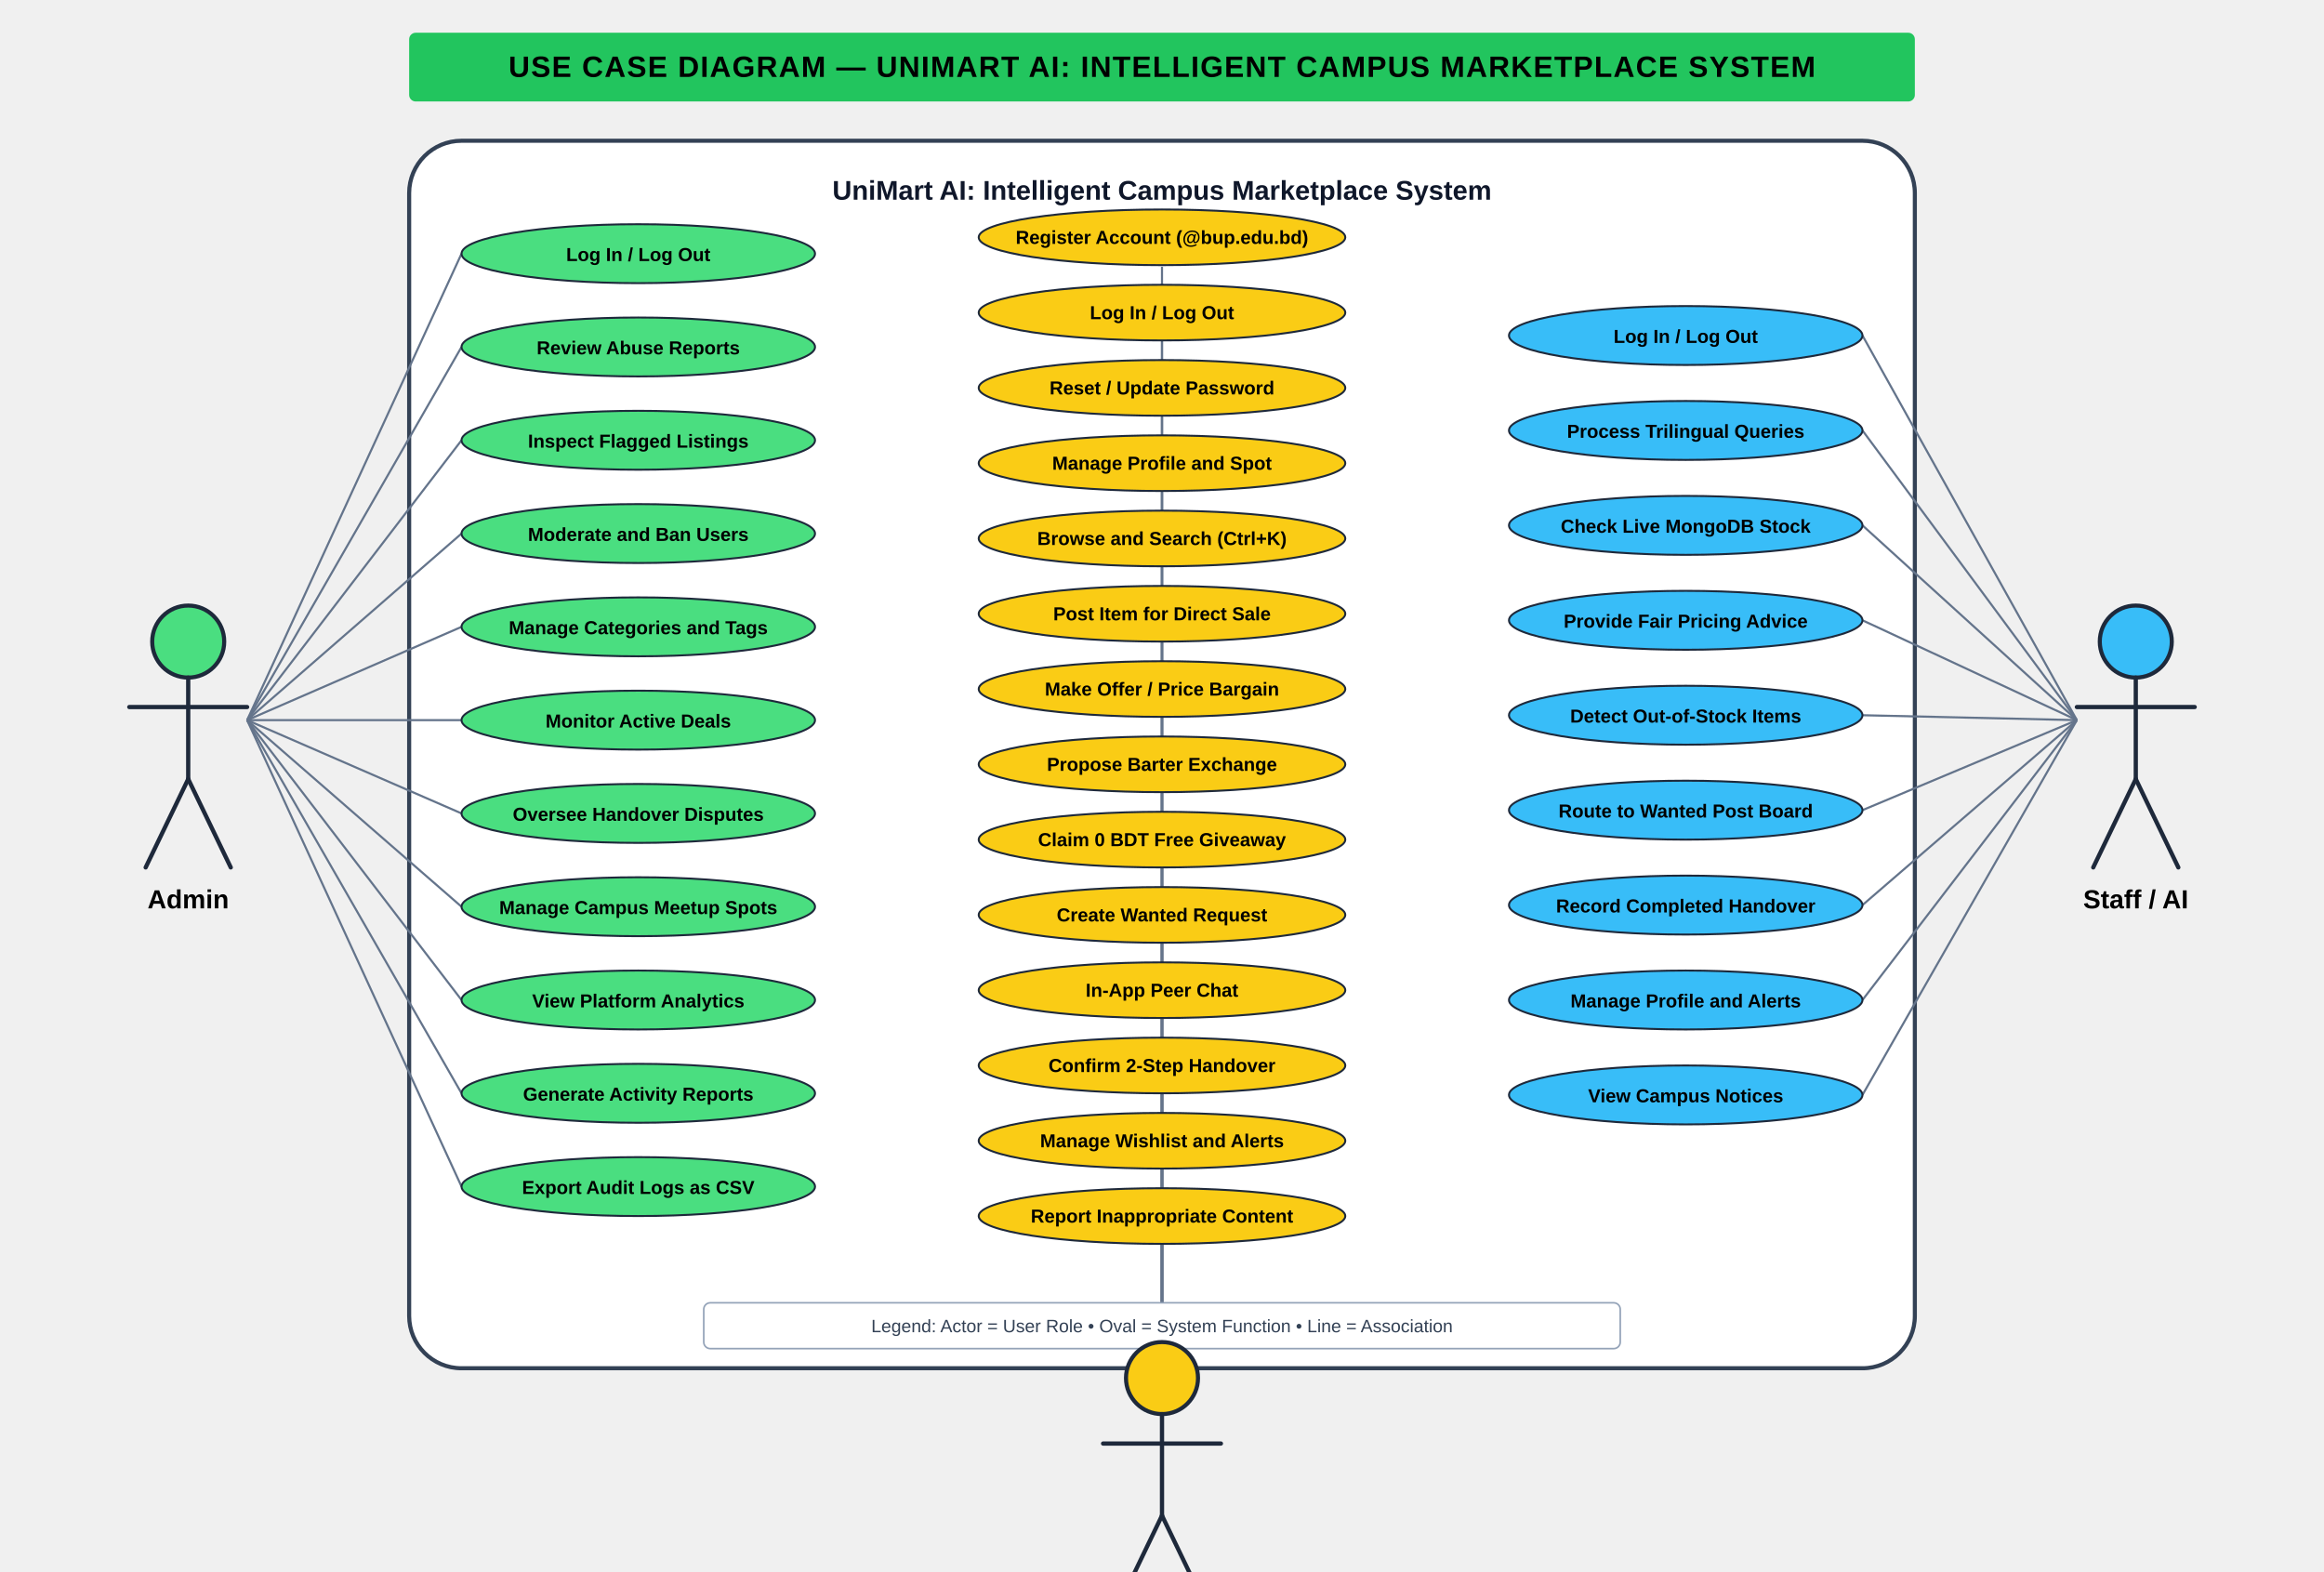
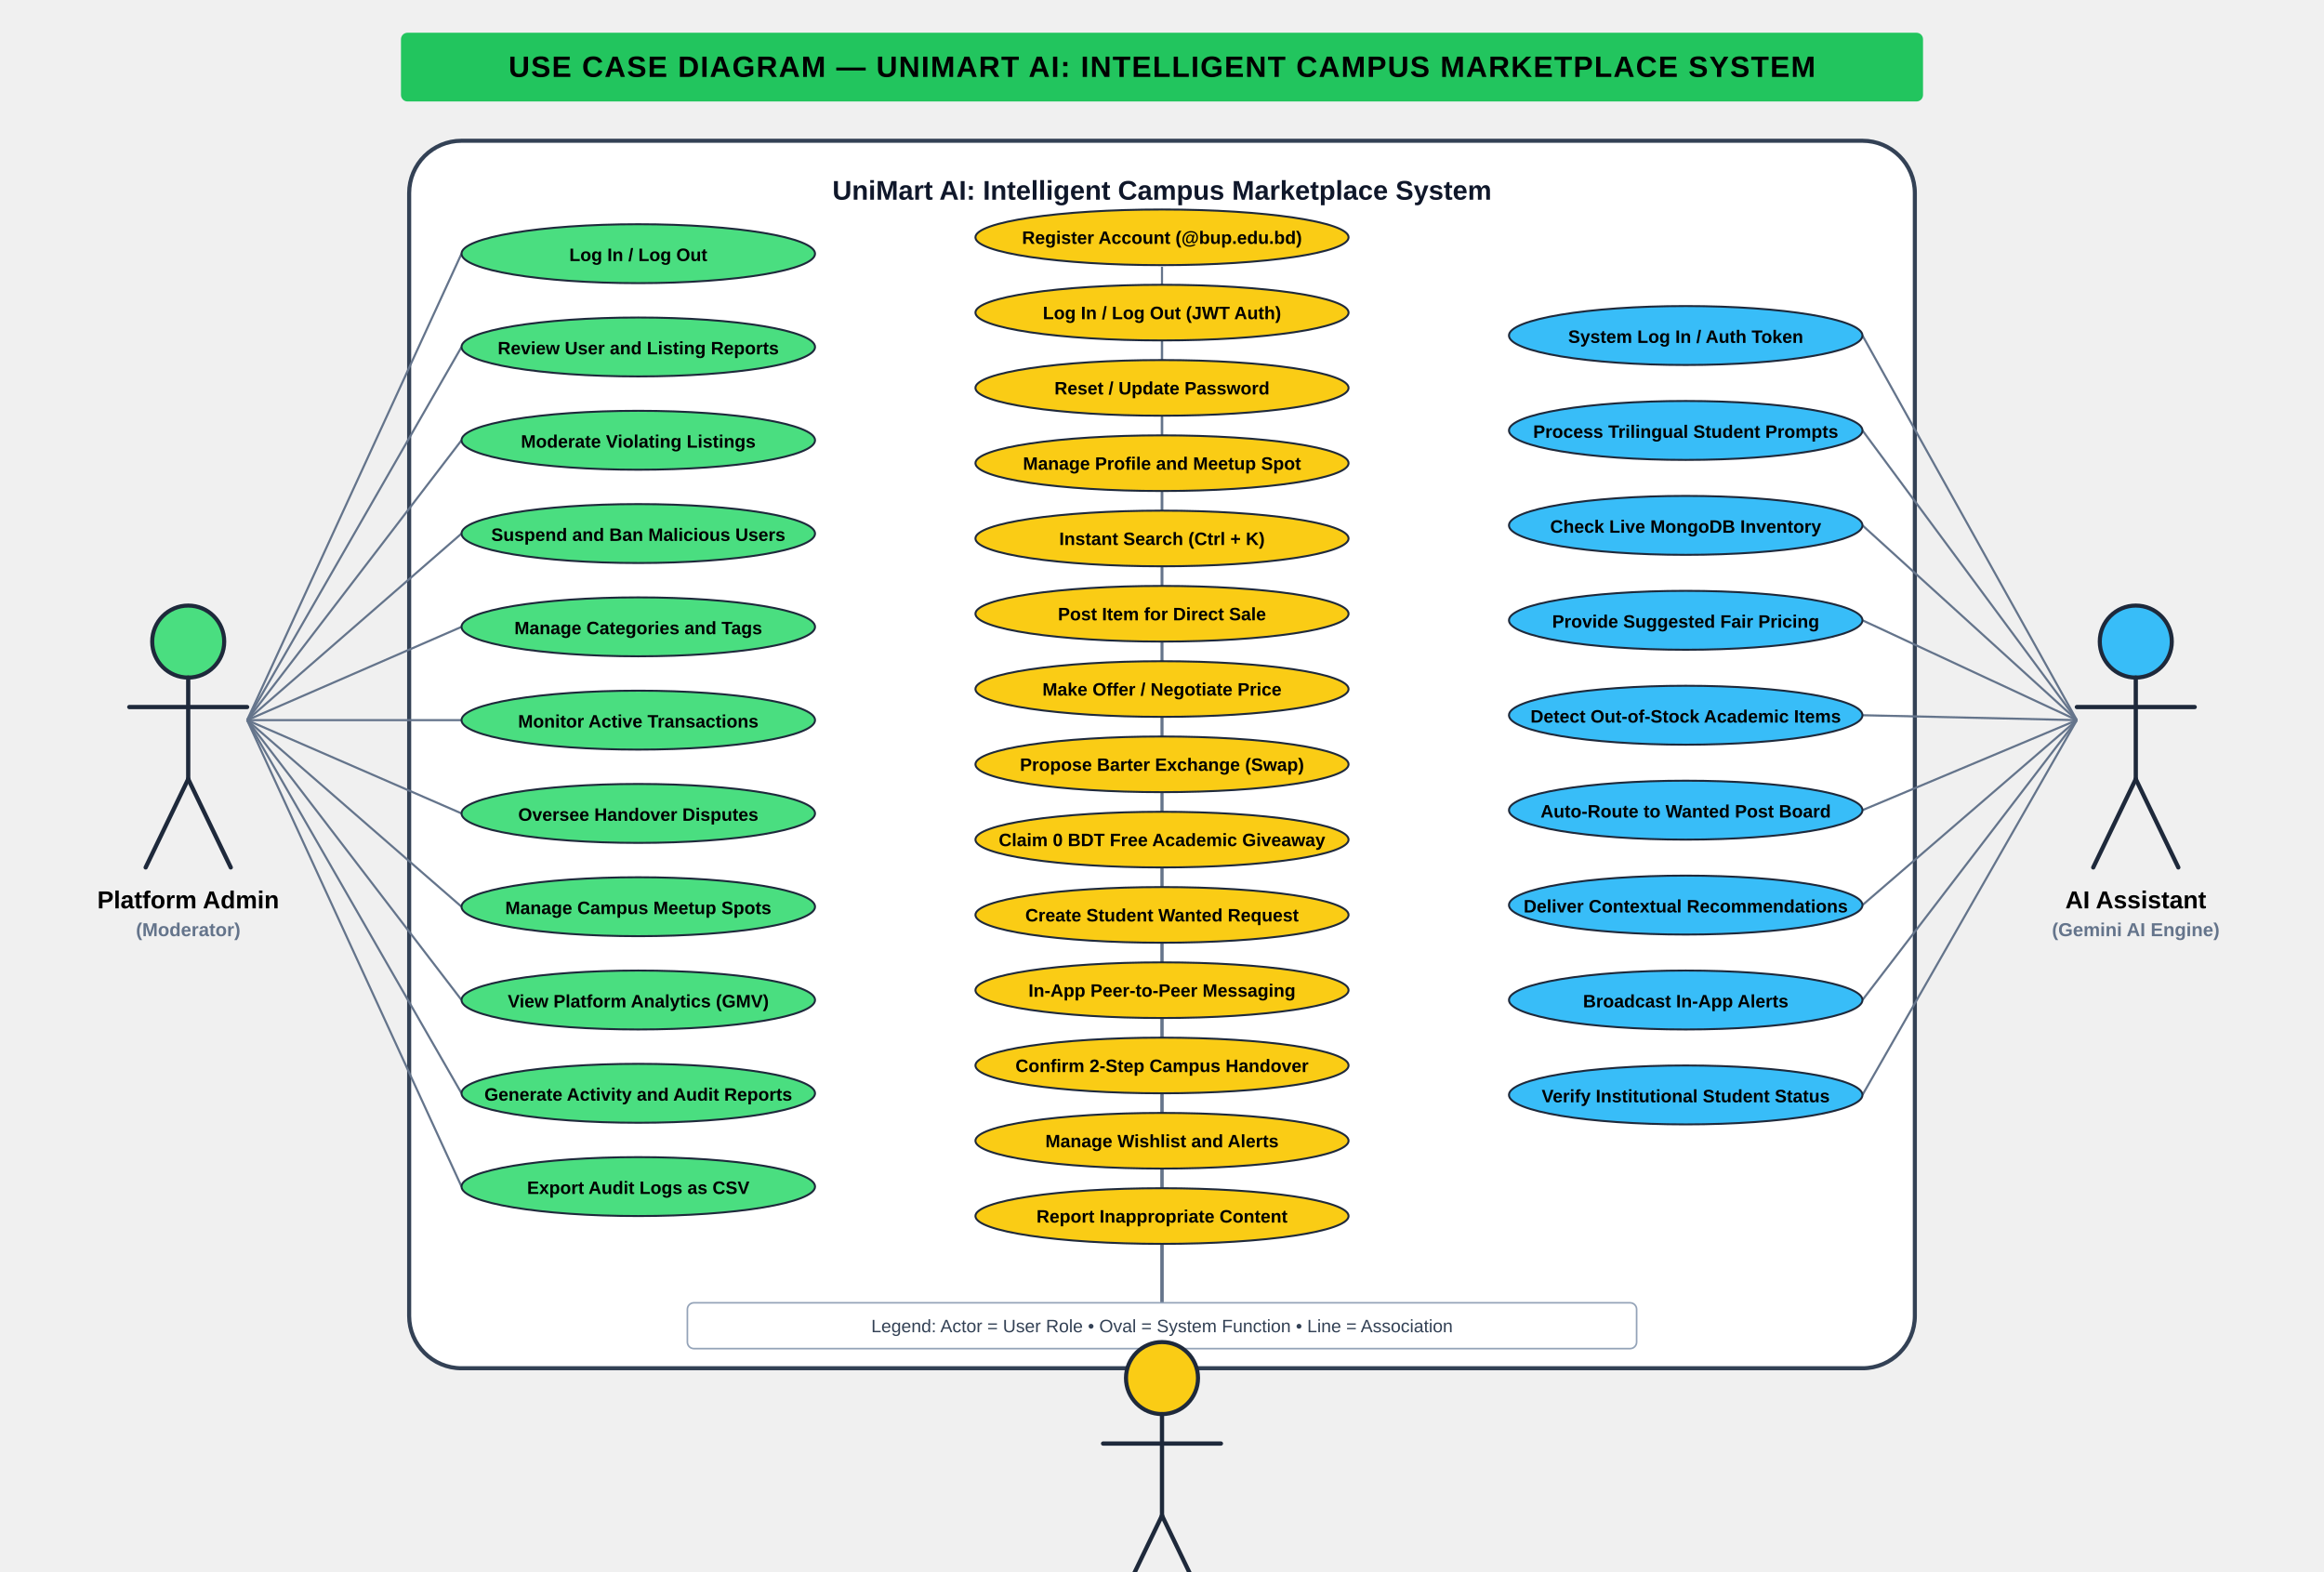
<svg xmlns="http://www.w3.org/2000/svg" viewBox="0 0 1420 960" width="100%" height="100%" style="background:#FFFFFF; font-family:'Arial', 'Segoe UI', sans-serif;">
-   <rect x="250.0" y="20" width="920" height="42" fill="#22C55E" rx="4" />
+   <rect x="245.0" y="20" width="930" height="42" fill="#22C55E" rx="4" />
  <text x="710.0" y="47" fill="#000000" font-size="18" font-weight="bold" font-family="Arial" text-anchor="middle" letter-spacing="0.04em">USE CASE DIAGRAM — UNIMART AI: INTELLIGENT CAMPUS MARKETPLACE SYSTEM</text>
  <rect x="250" y="86" width="920" height="750" rx="32" fill="#FFFFFF" stroke="#334155" stroke-width="2.5" />
  <text x="710.0" y="122" fill="#0F172A" font-size="16.5" font-weight="bold" text-anchor="middle" font-family="Arial">UniMart AI: Intelligent Campus Marketplace System</text>
  <line x1="151" y1="440" x2="282" y2="155" stroke="#64748B" stroke-width="1.3" />
  <line x1="151" y1="440" x2="282" y2="212" stroke="#64748B" stroke-width="1.3" />
  <line x1="151" y1="440" x2="282" y2="269" stroke="#64748B" stroke-width="1.3" />
  <line x1="151" y1="440" x2="282" y2="326" stroke="#64748B" stroke-width="1.3" />
  <line x1="151" y1="440" x2="282" y2="383" stroke="#64748B" stroke-width="1.3" />
  <line x1="151" y1="440" x2="282" y2="440" stroke="#64748B" stroke-width="1.3" />
  <line x1="151" y1="440" x2="282" y2="497" stroke="#64748B" stroke-width="1.3" />
  <line x1="151" y1="440" x2="282" y2="554" stroke="#64748B" stroke-width="1.3" />
  <line x1="151" y1="440" x2="282" y2="611" stroke="#64748B" stroke-width="1.3" />
  <line x1="151" y1="440" x2="282" y2="668" stroke="#64748B" stroke-width="1.3" />
  <line x1="151" y1="440" x2="282" y2="725" stroke="#64748B" stroke-width="1.3" />
  <line x1="1269" y1="440" x2="1138" y2="205" stroke="#64748B" stroke-width="1.3" />
  <line x1="1269" y1="440" x2="1138" y2="263" stroke="#64748B" stroke-width="1.3" />
  <line x1="1269" y1="440" x2="1138" y2="321" stroke="#64748B" stroke-width="1.3" />
  <line x1="1269" y1="440" x2="1138" y2="379" stroke="#64748B" stroke-width="1.3" />
  <line x1="1269" y1="440" x2="1138" y2="437" stroke="#64748B" stroke-width="1.3" />
  <line x1="1269" y1="440" x2="1138" y2="495" stroke="#64748B" stroke-width="1.3" />
  <line x1="1269" y1="440" x2="1138" y2="553" stroke="#64748B" stroke-width="1.3" />
  <line x1="1269" y1="440" x2="1138" y2="611" stroke="#64748B" stroke-width="1.3" />
  <line x1="1269" y1="440" x2="1138" y2="669" stroke="#64748B" stroke-width="1.3" />
  <line x1="710" y1="818" x2="710" y2="163" stroke="#64748B" stroke-width="1.3" />
  <line x1="710" y1="818" x2="710" y2="209" stroke="#64748B" stroke-width="1.3" />
  <line x1="710" y1="818" x2="710" y2="255" stroke="#64748B" stroke-width="1.3" />
  <line x1="710" y1="818" x2="710" y2="301" stroke="#64748B" stroke-width="1.3" />
  <line x1="710" y1="818" x2="710" y2="347" stroke="#64748B" stroke-width="1.3" />
  <line x1="710" y1="818" x2="710" y2="393" stroke="#64748B" stroke-width="1.3" />
  <line x1="710" y1="818" x2="710" y2="439" stroke="#64748B" stroke-width="1.3" />
  <line x1="710" y1="818" x2="710" y2="485" stroke="#64748B" stroke-width="1.3" />
  <line x1="710" y1="818" x2="710" y2="531" stroke="#64748B" stroke-width="1.3" />
  <line x1="710" y1="818" x2="710" y2="577" stroke="#64748B" stroke-width="1.3" />
  <line x1="710" y1="818" x2="710" y2="623" stroke="#64748B" stroke-width="1.3" />
  <line x1="710" y1="818" x2="710" y2="669" stroke="#64748B" stroke-width="1.3" />
  <line x1="710" y1="818" x2="710" y2="715" stroke="#64748B" stroke-width="1.3" />
  <line x1="710" y1="818" x2="710" y2="761" stroke="#64748B" stroke-width="1.3" />
  <ellipse cx="390" cy="155" rx="108" ry="18" fill="#4ADE80" stroke="#1E293B" stroke-width="1.2" />
-   <text x="390" y="159.5" fill="#000000" font-size="11.5" font-weight="bold" text-anchor="middle">Log In / Log Out</text>
+   <text x="390" y="159.5" fill="#000000" font-size="11" font-weight="bold" text-anchor="middle">Log In / Log Out</text>
  <ellipse cx="390" cy="212" rx="108" ry="18" fill="#4ADE80" stroke="#1E293B" stroke-width="1.2" />
-   <text x="390" y="216.5" fill="#000000" font-size="11.5" font-weight="bold" text-anchor="middle">Review Abuse Reports</text>
+   <text x="390" y="216.5" fill="#000000" font-size="11" font-weight="bold" text-anchor="middle">Review User and Listing Reports</text>
  <ellipse cx="390" cy="269" rx="108" ry="18" fill="#4ADE80" stroke="#1E293B" stroke-width="1.2" />
-   <text x="390" y="273.5" fill="#000000" font-size="11.5" font-weight="bold" text-anchor="middle">Inspect Flagged Listings</text>
+   <text x="390" y="273.5" fill="#000000" font-size="11" font-weight="bold" text-anchor="middle">Moderate Violating Listings</text>
  <ellipse cx="390" cy="326" rx="108" ry="18" fill="#4ADE80" stroke="#1E293B" stroke-width="1.2" />
-   <text x="390" y="330.5" fill="#000000" font-size="11.5" font-weight="bold" text-anchor="middle">Moderate and Ban Users</text>
+   <text x="390" y="330.5" fill="#000000" font-size="11" font-weight="bold" text-anchor="middle">Suspend and Ban Malicious Users</text>
  <ellipse cx="390" cy="383" rx="108" ry="18" fill="#4ADE80" stroke="#1E293B" stroke-width="1.2" />
-   <text x="390" y="387.5" fill="#000000" font-size="11.5" font-weight="bold" text-anchor="middle">Manage Categories and Tags</text>
+   <text x="390" y="387.5" fill="#000000" font-size="11" font-weight="bold" text-anchor="middle">Manage Categories and Tags</text>
  <ellipse cx="390" cy="440" rx="108" ry="18" fill="#4ADE80" stroke="#1E293B" stroke-width="1.2" />
-   <text x="390" y="444.5" fill="#000000" font-size="11.5" font-weight="bold" text-anchor="middle">Monitor Active Deals</text>
+   <text x="390" y="444.5" fill="#000000" font-size="11" font-weight="bold" text-anchor="middle">Monitor Active Transactions</text>
  <ellipse cx="390" cy="497" rx="108" ry="18" fill="#4ADE80" stroke="#1E293B" stroke-width="1.2" />
-   <text x="390" y="501.5" fill="#000000" font-size="11.5" font-weight="bold" text-anchor="middle">Oversee Handover Disputes</text>
+   <text x="390" y="501.5" fill="#000000" font-size="11" font-weight="bold" text-anchor="middle">Oversee Handover Disputes</text>
  <ellipse cx="390" cy="554" rx="108" ry="18" fill="#4ADE80" stroke="#1E293B" stroke-width="1.2" />
-   <text x="390" y="558.5" fill="#000000" font-size="11.5" font-weight="bold" text-anchor="middle">Manage Campus Meetup Spots</text>
+   <text x="390" y="558.5" fill="#000000" font-size="11" font-weight="bold" text-anchor="middle">Manage Campus Meetup Spots</text>
  <ellipse cx="390" cy="611" rx="108" ry="18" fill="#4ADE80" stroke="#1E293B" stroke-width="1.2" />
-   <text x="390" y="615.5" fill="#000000" font-size="11.5" font-weight="bold" text-anchor="middle">View Platform Analytics</text>
+   <text x="390" y="615.5" fill="#000000" font-size="11" font-weight="bold" text-anchor="middle">View Platform Analytics (GMV)</text>
  <ellipse cx="390" cy="668" rx="108" ry="18" fill="#4ADE80" stroke="#1E293B" stroke-width="1.2" />
-   <text x="390" y="672.5" fill="#000000" font-size="11.5" font-weight="bold" text-anchor="middle">Generate Activity Reports</text>
+   <text x="390" y="672.5" fill="#000000" font-size="11" font-weight="bold" text-anchor="middle">Generate Activity and Audit Reports</text>
  <ellipse cx="390" cy="725" rx="108" ry="18" fill="#4ADE80" stroke="#1E293B" stroke-width="1.2" />
-   <text x="390" y="729.5" fill="#000000" font-size="11.5" font-weight="bold" text-anchor="middle">Export Audit Logs as CSV</text>
-   <ellipse cx="710" cy="145" rx="112" ry="17" fill="#FACC15" stroke="#1E293B" stroke-width="1.2" />
-   <text x="710" y="149" fill="#000000" font-size="11.5" font-weight="bold" text-anchor="middle">Register Account (@bup.edu.bd)</text>
-   <ellipse cx="710" cy="191" rx="112" ry="17" fill="#FACC15" stroke="#1E293B" stroke-width="1.2" />
-   <text x="710" y="195" fill="#000000" font-size="11.5" font-weight="bold" text-anchor="middle">Log In / Log Out</text>
-   <ellipse cx="710" cy="237" rx="112" ry="17" fill="#FACC15" stroke="#1E293B" stroke-width="1.2" />
-   <text x="710" y="241" fill="#000000" font-size="11.5" font-weight="bold" text-anchor="middle">Reset / Update Password</text>
-   <ellipse cx="710" cy="283" rx="112" ry="17" fill="#FACC15" stroke="#1E293B" stroke-width="1.2" />
-   <text x="710" y="287" fill="#000000" font-size="11.5" font-weight="bold" text-anchor="middle">Manage Profile and Spot</text>
-   <ellipse cx="710" cy="329" rx="112" ry="17" fill="#FACC15" stroke="#1E293B" stroke-width="1.2" />
-   <text x="710" y="333" fill="#000000" font-size="11.5" font-weight="bold" text-anchor="middle">Browse and Search (Ctrl+K)</text>
-   <ellipse cx="710" cy="375" rx="112" ry="17" fill="#FACC15" stroke="#1E293B" stroke-width="1.2" />
-   <text x="710" y="379" fill="#000000" font-size="11.5" font-weight="bold" text-anchor="middle">Post Item for Direct Sale</text>
-   <ellipse cx="710" cy="421" rx="112" ry="17" fill="#FACC15" stroke="#1E293B" stroke-width="1.2" />
-   <text x="710" y="425" fill="#000000" font-size="11.5" font-weight="bold" text-anchor="middle">Make Offer / Price Bargain</text>
-   <ellipse cx="710" cy="467" rx="112" ry="17" fill="#FACC15" stroke="#1E293B" stroke-width="1.2" />
-   <text x="710" y="471" fill="#000000" font-size="11.5" font-weight="bold" text-anchor="middle">Propose Barter Exchange</text>
-   <ellipse cx="710" cy="513" rx="112" ry="17" fill="#FACC15" stroke="#1E293B" stroke-width="1.2" />
-   <text x="710" y="517" fill="#000000" font-size="11.5" font-weight="bold" text-anchor="middle">Claim 0 BDT Free Giveaway</text>
-   <ellipse cx="710" cy="559" rx="112" ry="17" fill="#FACC15" stroke="#1E293B" stroke-width="1.2" />
-   <text x="710" y="563" fill="#000000" font-size="11.5" font-weight="bold" text-anchor="middle">Create Wanted Request</text>
-   <ellipse cx="710" cy="605" rx="112" ry="17" fill="#FACC15" stroke="#1E293B" stroke-width="1.2" />
-   <text x="710" y="609" fill="#000000" font-size="11.5" font-weight="bold" text-anchor="middle">In-App Peer Chat</text>
-   <ellipse cx="710" cy="651" rx="112" ry="17" fill="#FACC15" stroke="#1E293B" stroke-width="1.2" />
-   <text x="710" y="655" fill="#000000" font-size="11.5" font-weight="bold" text-anchor="middle">Confirm 2-Step Handover</text>
-   <ellipse cx="710" cy="697" rx="112" ry="17" fill="#FACC15" stroke="#1E293B" stroke-width="1.2" />
-   <text x="710" y="701" fill="#000000" font-size="11.5" font-weight="bold" text-anchor="middle">Manage Wishlist and Alerts</text>
-   <ellipse cx="710" cy="743" rx="112" ry="17" fill="#FACC15" stroke="#1E293B" stroke-width="1.2" />
-   <text x="710" y="747" fill="#000000" font-size="11.5" font-weight="bold" text-anchor="middle">Report Inappropriate Content</text>
+   <text x="390" y="729.5" fill="#000000" font-size="11" font-weight="bold" text-anchor="middle">Export Audit Logs as CSV</text>
+   <ellipse cx="710" cy="145" rx="114" ry="17" fill="#FACC15" stroke="#1E293B" stroke-width="1.2" />
+   <text x="710" y="149" fill="#000000" font-size="11" font-weight="bold" text-anchor="middle">Register Account (@bup.edu.bd)</text>
+   <ellipse cx="710" cy="191" rx="114" ry="17" fill="#FACC15" stroke="#1E293B" stroke-width="1.2" />
+   <text x="710" y="195" fill="#000000" font-size="11" font-weight="bold" text-anchor="middle">Log In / Log Out (JWT Auth)</text>
+   <ellipse cx="710" cy="237" rx="114" ry="17" fill="#FACC15" stroke="#1E293B" stroke-width="1.2" />
+   <text x="710" y="241" fill="#000000" font-size="11" font-weight="bold" text-anchor="middle">Reset / Update Password</text>
+   <ellipse cx="710" cy="283" rx="114" ry="17" fill="#FACC15" stroke="#1E293B" stroke-width="1.2" />
+   <text x="710" y="287" fill="#000000" font-size="11" font-weight="bold" text-anchor="middle">Manage Profile and Meetup Spot</text>
+   <ellipse cx="710" cy="329" rx="114" ry="17" fill="#FACC15" stroke="#1E293B" stroke-width="1.2" />
+   <text x="710" y="333" fill="#000000" font-size="11" font-weight="bold" text-anchor="middle">Instant Search (Ctrl + K)</text>
+   <ellipse cx="710" cy="375" rx="114" ry="17" fill="#FACC15" stroke="#1E293B" stroke-width="1.2" />
+   <text x="710" y="379" fill="#000000" font-size="11" font-weight="bold" text-anchor="middle">Post Item for Direct Sale</text>
+   <ellipse cx="710" cy="421" rx="114" ry="17" fill="#FACC15" stroke="#1E293B" stroke-width="1.2" />
+   <text x="710" y="425" fill="#000000" font-size="11" font-weight="bold" text-anchor="middle">Make Offer / Negotiate Price</text>
+   <ellipse cx="710" cy="467" rx="114" ry="17" fill="#FACC15" stroke="#1E293B" stroke-width="1.2" />
+   <text x="710" y="471" fill="#000000" font-size="11" font-weight="bold" text-anchor="middle">Propose Barter Exchange (Swap)</text>
+   <ellipse cx="710" cy="513" rx="114" ry="17" fill="#FACC15" stroke="#1E293B" stroke-width="1.2" />
+   <text x="710" y="517" fill="#000000" font-size="11" font-weight="bold" text-anchor="middle">Claim 0 BDT Free Academic Giveaway</text>
+   <ellipse cx="710" cy="559" rx="114" ry="17" fill="#FACC15" stroke="#1E293B" stroke-width="1.2" />
+   <text x="710" y="563" fill="#000000" font-size="11" font-weight="bold" text-anchor="middle">Create Student Wanted Request</text>
+   <ellipse cx="710" cy="605" rx="114" ry="17" fill="#FACC15" stroke="#1E293B" stroke-width="1.2" />
+   <text x="710" y="609" fill="#000000" font-size="11" font-weight="bold" text-anchor="middle">In-App Peer-to-Peer Messaging</text>
+   <ellipse cx="710" cy="651" rx="114" ry="17" fill="#FACC15" stroke="#1E293B" stroke-width="1.2" />
+   <text x="710" y="655" fill="#000000" font-size="11" font-weight="bold" text-anchor="middle">Confirm 2-Step Campus Handover</text>
+   <ellipse cx="710" cy="697" rx="114" ry="17" fill="#FACC15" stroke="#1E293B" stroke-width="1.2" />
+   <text x="710" y="701" fill="#000000" font-size="11" font-weight="bold" text-anchor="middle">Manage Wishlist and Alerts</text>
+   <ellipse cx="710" cy="743" rx="114" ry="17" fill="#FACC15" stroke="#1E293B" stroke-width="1.2" />
+   <text x="710" y="747" fill="#000000" font-size="11" font-weight="bold" text-anchor="middle">Report Inappropriate Content</text>
  <ellipse cx="1030" cy="205" rx="108" ry="18" fill="#38BDF8" stroke="#1E293B" stroke-width="1.2" />
-   <text x="1030" y="209.5" fill="#000000" font-size="11.5" font-weight="bold" text-anchor="middle">Log In / Log Out</text>
+   <text x="1030" y="209.5" fill="#000000" font-size="11" font-weight="bold" text-anchor="middle">System Log In / Auth Token</text>
  <ellipse cx="1030" cy="263" rx="108" ry="18" fill="#38BDF8" stroke="#1E293B" stroke-width="1.2" />
-   <text x="1030" y="267.5" fill="#000000" font-size="11.5" font-weight="bold" text-anchor="middle">Process Trilingual Queries</text>
+   <text x="1030" y="267.5" fill="#000000" font-size="11" font-weight="bold" text-anchor="middle">Process Trilingual Student Prompts</text>
  <ellipse cx="1030" cy="321" rx="108" ry="18" fill="#38BDF8" stroke="#1E293B" stroke-width="1.2" />
-   <text x="1030" y="325.5" fill="#000000" font-size="11.5" font-weight="bold" text-anchor="middle">Check Live MongoDB Stock</text>
+   <text x="1030" y="325.5" fill="#000000" font-size="11" font-weight="bold" text-anchor="middle">Check Live MongoDB Inventory</text>
  <ellipse cx="1030" cy="379" rx="108" ry="18" fill="#38BDF8" stroke="#1E293B" stroke-width="1.2" />
-   <text x="1030" y="383.5" fill="#000000" font-size="11.5" font-weight="bold" text-anchor="middle">Provide Fair Pricing Advice</text>
+   <text x="1030" y="383.5" fill="#000000" font-size="11" font-weight="bold" text-anchor="middle">Provide Suggested Fair Pricing</text>
  <ellipse cx="1030" cy="437" rx="108" ry="18" fill="#38BDF8" stroke="#1E293B" stroke-width="1.2" />
-   <text x="1030" y="441.5" fill="#000000" font-size="11.5" font-weight="bold" text-anchor="middle">Detect Out-of-Stock Items</text>
+   <text x="1030" y="441.5" fill="#000000" font-size="11" font-weight="bold" text-anchor="middle">Detect Out-of-Stock Academic Items</text>
  <ellipse cx="1030" cy="495" rx="108" ry="18" fill="#38BDF8" stroke="#1E293B" stroke-width="1.2" />
-   <text x="1030" y="499.5" fill="#000000" font-size="11.5" font-weight="bold" text-anchor="middle">Route to Wanted Post Board</text>
+   <text x="1030" y="499.5" fill="#000000" font-size="11" font-weight="bold" text-anchor="middle">Auto-Route to Wanted Post Board</text>
  <ellipse cx="1030" cy="553" rx="108" ry="18" fill="#38BDF8" stroke="#1E293B" stroke-width="1.2" />
-   <text x="1030" y="557.5" fill="#000000" font-size="11.5" font-weight="bold" text-anchor="middle">Record Completed Handover</text>
+   <text x="1030" y="557.5" fill="#000000" font-size="11" font-weight="bold" text-anchor="middle">Deliver Contextual Recommendations</text>
  <ellipse cx="1030" cy="611" rx="108" ry="18" fill="#38BDF8" stroke="#1E293B" stroke-width="1.2" />
-   <text x="1030" y="615.5" fill="#000000" font-size="11.5" font-weight="bold" text-anchor="middle">Manage Profile and Alerts</text>
+   <text x="1030" y="615.5" fill="#000000" font-size="11" font-weight="bold" text-anchor="middle">Broadcast In-App Alerts</text>
  <ellipse cx="1030" cy="669" rx="108" ry="18" fill="#38BDF8" stroke="#1E293B" stroke-width="1.2" />
-   <text x="1030" y="673.5" fill="#000000" font-size="11.5" font-weight="bold" text-anchor="middle">View Campus Notices</text>
-   <rect x="430.0" y="796" width="560" height="28" rx="4" fill="#FFFFFF" stroke="#94A3B8" stroke-width="1" />
+   <text x="1030" y="673.5" fill="#000000" font-size="11" font-weight="bold" text-anchor="middle">Verify Institutional Student Status</text>
+   <rect x="420.0" y="796" width="580" height="28" rx="4" fill="#FFFFFF" stroke="#94A3B8" stroke-width="1" />
  <text x="710.0" y="814" fill="#334155" font-size="11" text-anchor="middle" font-family="Arial">Legend: Actor = User Role • Oval = System Function • Line = Association</text>
  <circle cx="115" cy="392" r="22" fill="#4ADE80" stroke="#1E293B" stroke-width="2.5" />
  <line x1="115" y1="414" x2="115" y2="476" stroke="#1E293B" stroke-width="2.6" stroke-linecap="round" />
  <line x1="79" y1="432" x2="151" y2="432" stroke="#1E293B" stroke-width="2.6" stroke-linecap="round" />
  <line x1="115" y1="476" x2="89" y2="530" stroke="#1E293B" stroke-width="2.6" stroke-linecap="round" />
  <line x1="115" y1="476" x2="141" y2="530" stroke="#1E293B" stroke-width="2.6" stroke-linecap="round" />
-   <text x="115" y="555" fill="#000000" font-size="16" font-weight="bold" text-anchor="middle">Admin</text>
+   <text x="115" y="555" fill="#000000" font-size="15" font-weight="bold" text-anchor="middle">Platform Admin</text>
+   <text x="115" y="572" fill="#64748B" font-size="11.5" font-weight="600" text-anchor="middle">(Moderator)</text>
  <circle cx="710" cy="842" r="22" fill="#FACC15" stroke="#1E293B" stroke-width="2.5" />
  <line x1="710" y1="864" x2="710" y2="926" stroke="#1E293B" stroke-width="2.6" stroke-linecap="round" />
  <line x1="674" y1="882" x2="746" y2="882" stroke="#1E293B" stroke-width="2.6" stroke-linecap="round" />
  <line x1="710" y1="926" x2="684" y2="980" stroke="#1E293B" stroke-width="2.6" stroke-linecap="round" />
  <line x1="710" y1="926" x2="736" y2="980" stroke="#1E293B" stroke-width="2.6" stroke-linecap="round" />
-   <text x="710" y="1005" fill="#000000" font-size="16" font-weight="bold" text-anchor="middle">Student</text>
+   <text x="710" y="1005" fill="#000000" font-size="15" font-weight="bold" text-anchor="middle">Verified Student</text>
+   <text x="710" y="1022" fill="#64748B" font-size="11.5" font-weight="600" text-anchor="middle">(Buyer and Seller)</text>
  <circle cx="1305" cy="392" r="22" fill="#38BDF8" stroke="#1E293B" stroke-width="2.5" />
  <line x1="1305" y1="414" x2="1305" y2="476" stroke="#1E293B" stroke-width="2.6" stroke-linecap="round" />
  <line x1="1269" y1="432" x2="1341" y2="432" stroke="#1E293B" stroke-width="2.6" stroke-linecap="round" />
  <line x1="1305" y1="476" x2="1279" y2="530" stroke="#1E293B" stroke-width="2.6" stroke-linecap="round" />
  <line x1="1305" y1="476" x2="1331" y2="530" stroke="#1E293B" stroke-width="2.6" stroke-linecap="round" />
-   <text x="1305" y="555" fill="#000000" font-size="16" font-weight="bold" text-anchor="middle">Staff / AI</text>
+   <text x="1305" y="555" fill="#000000" font-size="15" font-weight="bold" text-anchor="middle">AI Assistant</text>
+   <text x="1305" y="572" fill="#64748B" font-size="11.5" font-weight="600" text-anchor="middle">(Gemini AI Engine)</text>
</svg>
